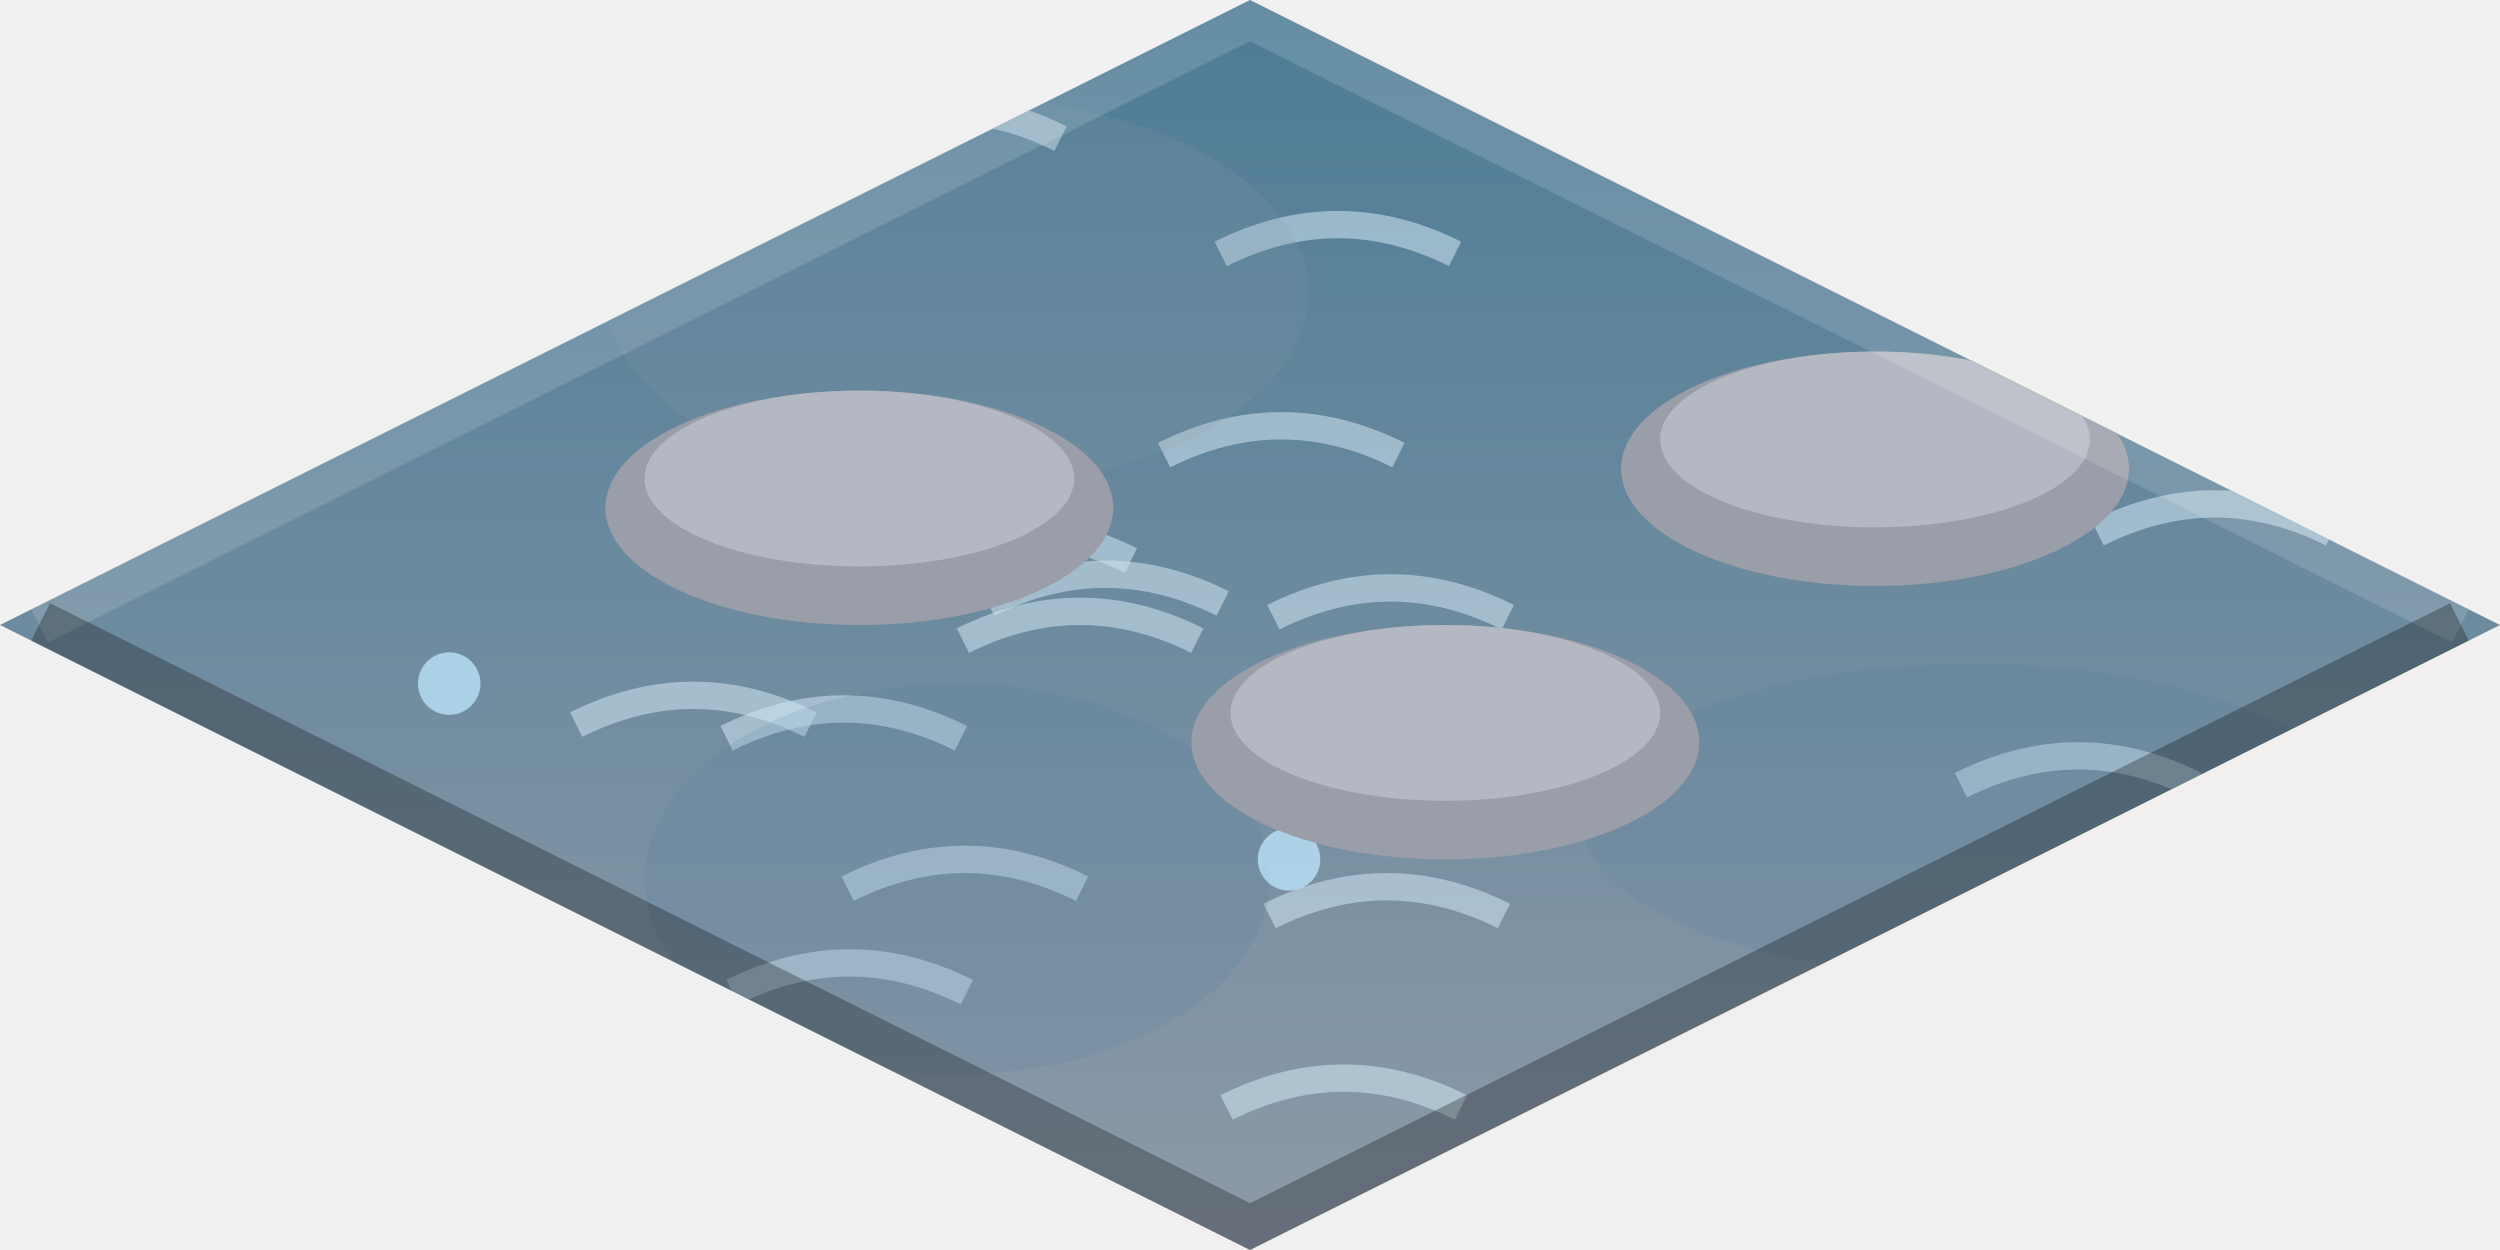
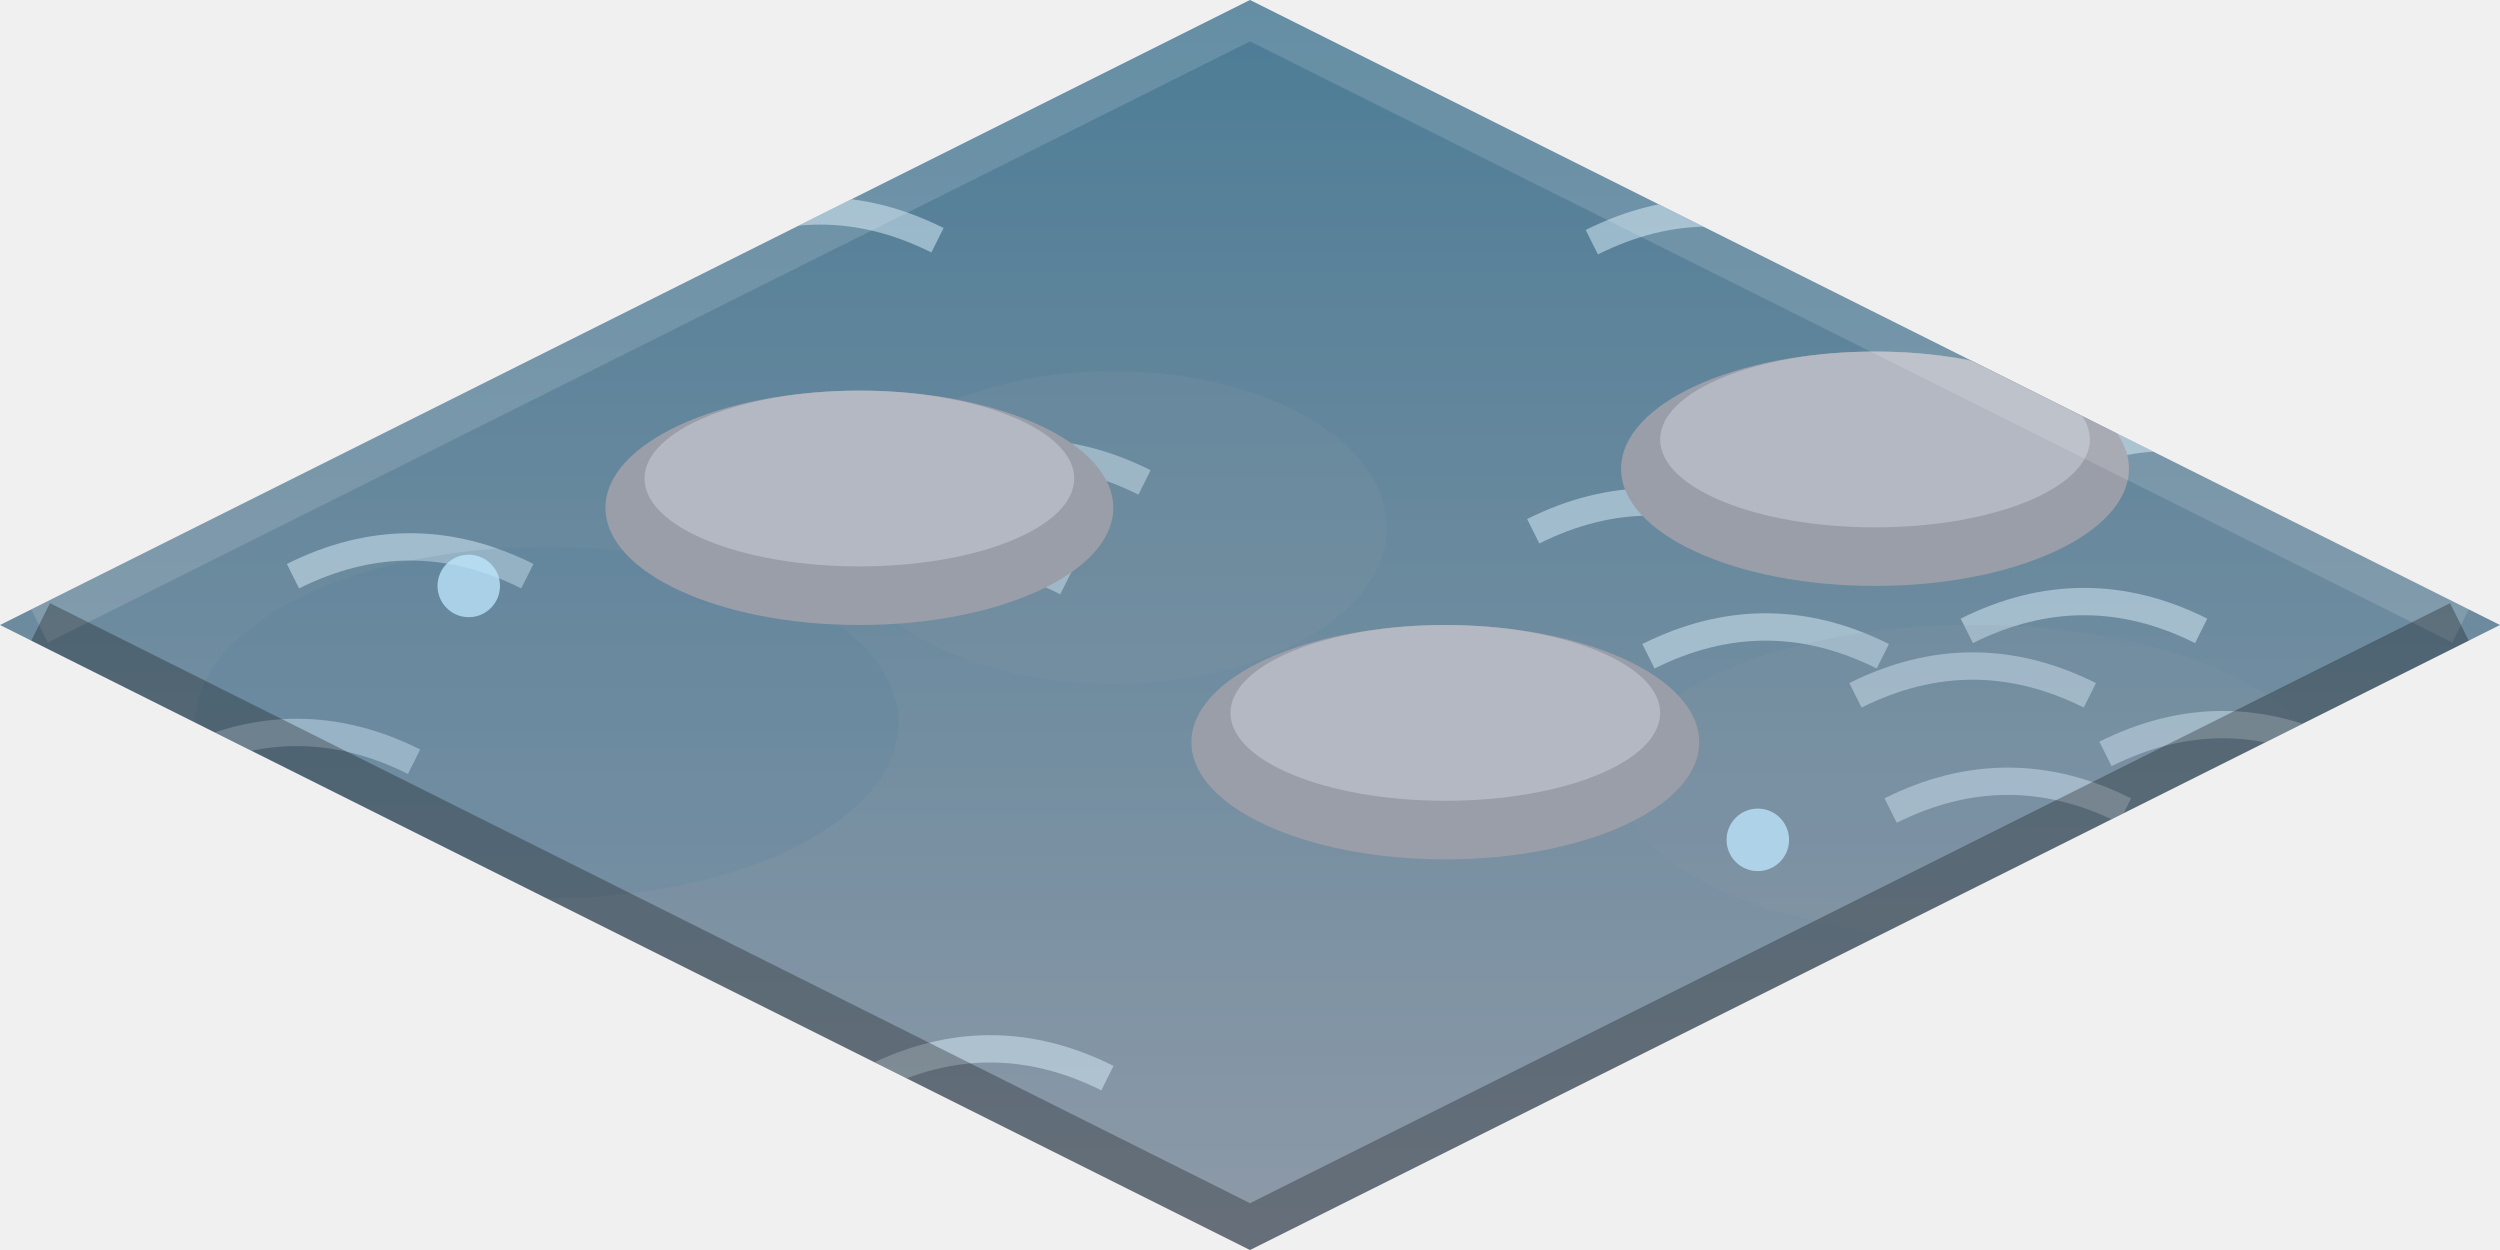
<svg xmlns="http://www.w3.org/2000/svg" width="128" height="64" viewBox="0 0 128 64">
  <defs>
    <linearGradient id="tg" x1="0" y1="0" x2="0" y2="1">
      <stop offset="0" stop-color="#4C7C96" stop-opacity="1" />
      <stop offset="1" stop-color="#8E9AA8" stop-opacity="1" />
    </linearGradient>
    <clipPath id="dia">
      <path d="M64,0 L128,32 L64,64 L0,32 Z" />
    </clipPath>
    <filter id="blur4" x="-50%" y="-50%" width="200%" height="200%">
      <feGaussianBlur stdDeviation="4" />
    </filter>
    <filter id="blur2" x="-50%" y="-50%" width="200%" height="200%">
      <feGaussianBlur stdDeviation="2" />
    </filter>
    <filter id="blur8" x="-80%" y="-80%" width="260%" height="260%">
      <feGaussianBlur stdDeviation="8" />
    </filter>
  </defs>
  <g clip-path="url(#dia)">
    <rect width="128" height="64" fill="url(#tg)" />
-     <path d="M87.7,53.0 q6,-3 12,0" stroke="#CFE6F2" stroke-width="1.4" fill="none" opacity=".55" />
-     <path d="M39.8,26.6 q6,-3 12,0" stroke="#CFE6F2" stroke-width="1.4" fill="none" opacity=".55" />
-     <path d="M109.1,57.6 q6,-3 12,0" stroke="#CFE6F2" stroke-width="1.4" fill="none" opacity=".55" />
-     <path d="M100.8,8.8 q6,-3 12,0" stroke="#CFE6F2" stroke-width="1.4" fill="none" opacity=".55" />
-     <path d="M62.8,56.7 q6,-3 12,0" stroke="#CFE6F2" stroke-width="1.4" fill="none" opacity=".55" />
-     <path d="M65.2,31.6 q6,-3 12,0" stroke="#CFE6F2" stroke-width="1.4" fill="none" opacity=".55" />
-     <path d="M50.6,30.9 q6,-3 12,0" stroke="#CFE6F2" stroke-width="1.4" fill="none" opacity=".55" />
-     <path d="M43.4,45.5 q6,-3 12,0" stroke="#CFE6F2" stroke-width="1.4" fill="none" opacity=".55" />
-     <path d="M62.5,13.0 q6,-3 12,0" stroke="#CFE6F2" stroke-width="1.4" fill="none" opacity=".55" />
-     <path d="M108.6,19.3 q6,-3 12,0" stroke="#CFE6F2" stroke-width="1.4" fill="none" opacity=".55" />
-     <path d="M29.5,37.1 q6,-3 12,0" stroke="#CFE6F2" stroke-width="1.4" fill="none" opacity=".55" />
-     <path d="M105.7,9.9 q6,-3 12,0" stroke="#CFE6F2" stroke-width="1.4" fill="none" opacity=".55" />
-     <path d="M100.4,40.2 q6,-3 12,0" stroke="#CFE6F2" stroke-width="1.4" fill="none" opacity=".55" />
-     <path d="M13.8,16.9 q6,-3 12,0" stroke="#CFE6F2" stroke-width="1.4" fill="none" opacity=".55" />
-     <path d="M21.3,6.6 q6,-3 12,0" stroke="#CFE6F2" stroke-width="1.4" fill="none" opacity=".55" />
-     <path d="M71.9,35.9 q6,-3 12,0" stroke="#CFE6F2" stroke-width="1.4" fill="none" opacity=".55" />
-     <path d="M39.5,22.8 q6,-3 12,0" stroke="#CFE6F2" stroke-width="1.4" fill="none" opacity=".55" />
-     <path d="M42.3,7.1 q6,-3 12,0" stroke="#CFE6F2" stroke-width="1.4" fill="none" opacity=".55" />
-     <path d="M37.2,37.8 q6,-3 12,0" stroke="#CFE6F2" stroke-width="1.4" fill="none" opacity=".55" />
-     <path d="M107.4,27.3 q6,-3 12,0" stroke="#CFE6F2" stroke-width="1.4" fill="none" opacity=".55" />
-     <path d="M49.3,32.8 q6,-3 12,0" stroke="#CFE6F2" stroke-width="1.4" fill="none" opacity=".55" />
-     <path d="M59.6,23.3 q6,-3 12,0" stroke="#CFE6F2" stroke-width="1.4" fill="none" opacity=".55" />
-     <path d="M65.0,46.9 q6,-3 12,0" stroke="#CFE6F2" stroke-width="1.4" fill="none" opacity=".55" />
-     <path d="M45.9,28.7 q6,-3 12,0" stroke="#CFE6F2" stroke-width="1.4" fill="none" opacity=".55" />
-     <path d="M120.0,50.1 q6,-3 12,0" stroke="#CFE6F2" stroke-width="1.4" fill="none" opacity=".55" />
-     <path d="M37.5,50.8 q6,-3 12,0" stroke="#CFE6F2" stroke-width="1.4" fill="none" opacity=".55" />
-     <ellipse cx="49" cy="45" rx="16" ry="10" fill="#4C7C96" opacity=".16" />
-     <ellipse cx="101" cy="42" rx="20" ry="8" fill="#4C7C96" opacity=".16" />
-     <ellipse cx="49" cy="15" rx="18" ry="10" fill="#8E9AA8" opacity=".16" />
-     <circle cx="100" cy="53" r="1.6" fill="#BFE8FF" opacity=".75" />
-     <circle cx="66" cy="44" r="1.6" fill="#BFE8FF" opacity=".75" />
-     <circle cx="23" cy="35" r="1.6" fill="#BFE8FF" opacity=".75" />
+     <path d="M103.7,56.0 q6,-3 12,0" stroke="#CFE6F2" stroke-width="1.4" fill="none" opacity=".55" />
+     <path d="M100.1,50.7 q6,-3 12,0" stroke="#CFE6F2" stroke-width="1.4" fill="none" opacity=".55" />
+     <path d="M119.8,45.2 q6,-3 12,0" stroke="#CFE6F2" stroke-width="1.4" fill="none" opacity=".55" />
+     <path d="M111.2,18.0 q6,-3 12,0" stroke="#CFE6F2" stroke-width="1.4" fill="none" opacity=".55" />
+     <path d="M95.0,35.6 q6,-3 12,0" stroke="#CFE6F2" stroke-width="1.4" fill="none" opacity=".55" />
+     <path d="M42.6,29.8 q6,-3 12,0" stroke="#CFE6F2" stroke-width="1.4" fill="none" opacity=".55" />
+     <path d="M44.7,55.2 q6,-3 12,0" stroke="#CFE6F2" stroke-width="1.4" fill="none" opacity=".55" />
+     <path d="M93.7,21.3 q6,-3 12,0" stroke="#CFE6F2" stroke-width="1.4" fill="none" opacity=".55" />
+     <path d="M81.5,12.4 q6,-3 12,0" stroke="#CFE6F2" stroke-width="1.4" fill="none" opacity=".55" />
+     <path d="M21.4,51.0 q6,-3 12,0" stroke="#CFE6F2" stroke-width="1.4" fill="none" opacity=".55" />
+     <path d="M105.0,23.9 q6,-3 12,0" stroke="#CFE6F2" stroke-width="1.4" fill="none" opacity=".55" />
+     <path d="M38.8,24.7 q6,-3 12,0" stroke="#CFE6F2" stroke-width="1.4" fill="none" opacity=".55" />
+     <path d="M10.1,47.8 q6,-3 12,0" stroke="#CFE6F2" stroke-width="1.4" fill="none" opacity=".55" />
+     <path d="M112.2,41.9 q6,-3 12,0" stroke="#CFE6F2" stroke-width="1.4" fill="none" opacity=".55" />
+     <path d="M15.0,29.5 q6,-3 12,0" stroke="#CFE6F2" stroke-width="1.4" fill="none" opacity=".55" />
+     <path d="M118.8,8.7 q6,-3 12,0" stroke="#CFE6F2" stroke-width="1.4" fill="none" opacity=".55" />
+     <path d="M84.4,33.6 q6,-3 12,0" stroke="#CFE6F2" stroke-width="1.4" fill="none" opacity=".55" />
+     <path d="M96.8,41.5 q6,-3 12,0" stroke="#CFE6F2" stroke-width="1.4" fill="none" opacity=".55" />
+     <path d="M46.6,24.7 q6,-3 12,0" stroke="#CFE6F2" stroke-width="1.4" fill="none" opacity=".55" />
+     <path d="M36.0,12.3 q6,-3 12,0" stroke="#CFE6F2" stroke-width="1.4" fill="none" opacity=".55" />
+     <path d="M100.7,32.3 q6,-3 12,0" stroke="#CFE6F2" stroke-width="1.4" fill="none" opacity=".55" />
+     <path d="M107.8,38.6 q6,-3 12,0" stroke="#CFE6F2" stroke-width="1.4" fill="none" opacity=".55" />
+     <path d="M9.2,39.0 q6,-3 12,0" stroke="#CFE6F2" stroke-width="1.4" fill="none" opacity=".55" />
+     <path d="M43.3,25.7 q6,-3 12,0" stroke="#CFE6F2" stroke-width="1.4" fill="none" opacity=".55" />
+     <path d="M16.8,51.9 q6,-3 12,0" stroke="#CFE6F2" stroke-width="1.4" fill="none" opacity=".55" />
+     <path d="M78.5,27.2 q6,-3 12,0" stroke="#CFE6F2" stroke-width="1.4" fill="none" opacity=".55" />
+     <ellipse cx="101" cy="40" rx="18" ry="8" fill="#8E9AA8" opacity=".16" />
+     <ellipse cx="28" cy="37" rx="18" ry="9" fill="#4C7C96" opacity=".16" />
+     <ellipse cx="57" cy="27" rx="14" ry="8" fill="#8E9AA8" opacity=".16" />
+     <circle cx="24" cy="30" r="1.6" fill="#BFE8FF" opacity=".75" />
+     <circle cx="110" cy="20" r="1.6" fill="#BFE8FF" opacity=".75" />
+     <circle cx="90" cy="43" r="1.6" fill="#BFE8FF" opacity=".75" />
    <ellipse cx="44" cy="26" rx="13" ry="6" fill="#9A9EA8" />
    <ellipse cx="44" cy="24.5" rx="11" ry="4.5" fill="#B4B8C2" />
    <ellipse cx="74" cy="38" rx="13" ry="6" fill="#9A9EA8" />
    <ellipse cx="74" cy="36.5" rx="11" ry="4.5" fill="#B4B8C2" />
    <ellipse cx="96" cy="24" rx="13" ry="6" fill="#9A9EA8" />
    <ellipse cx="96" cy="22.5" rx="11" ry="4.5" fill="#B4B8C2" />
    <path d="M2,32 L64,1 L126,32" fill="none" stroke="#fff" stroke-width="2" opacity=".14" />
    <path d="M2,32 L64,63 L126,32" fill="none" stroke="#000" stroke-width="2.5" opacity=".28" />
  </g>
</svg>
